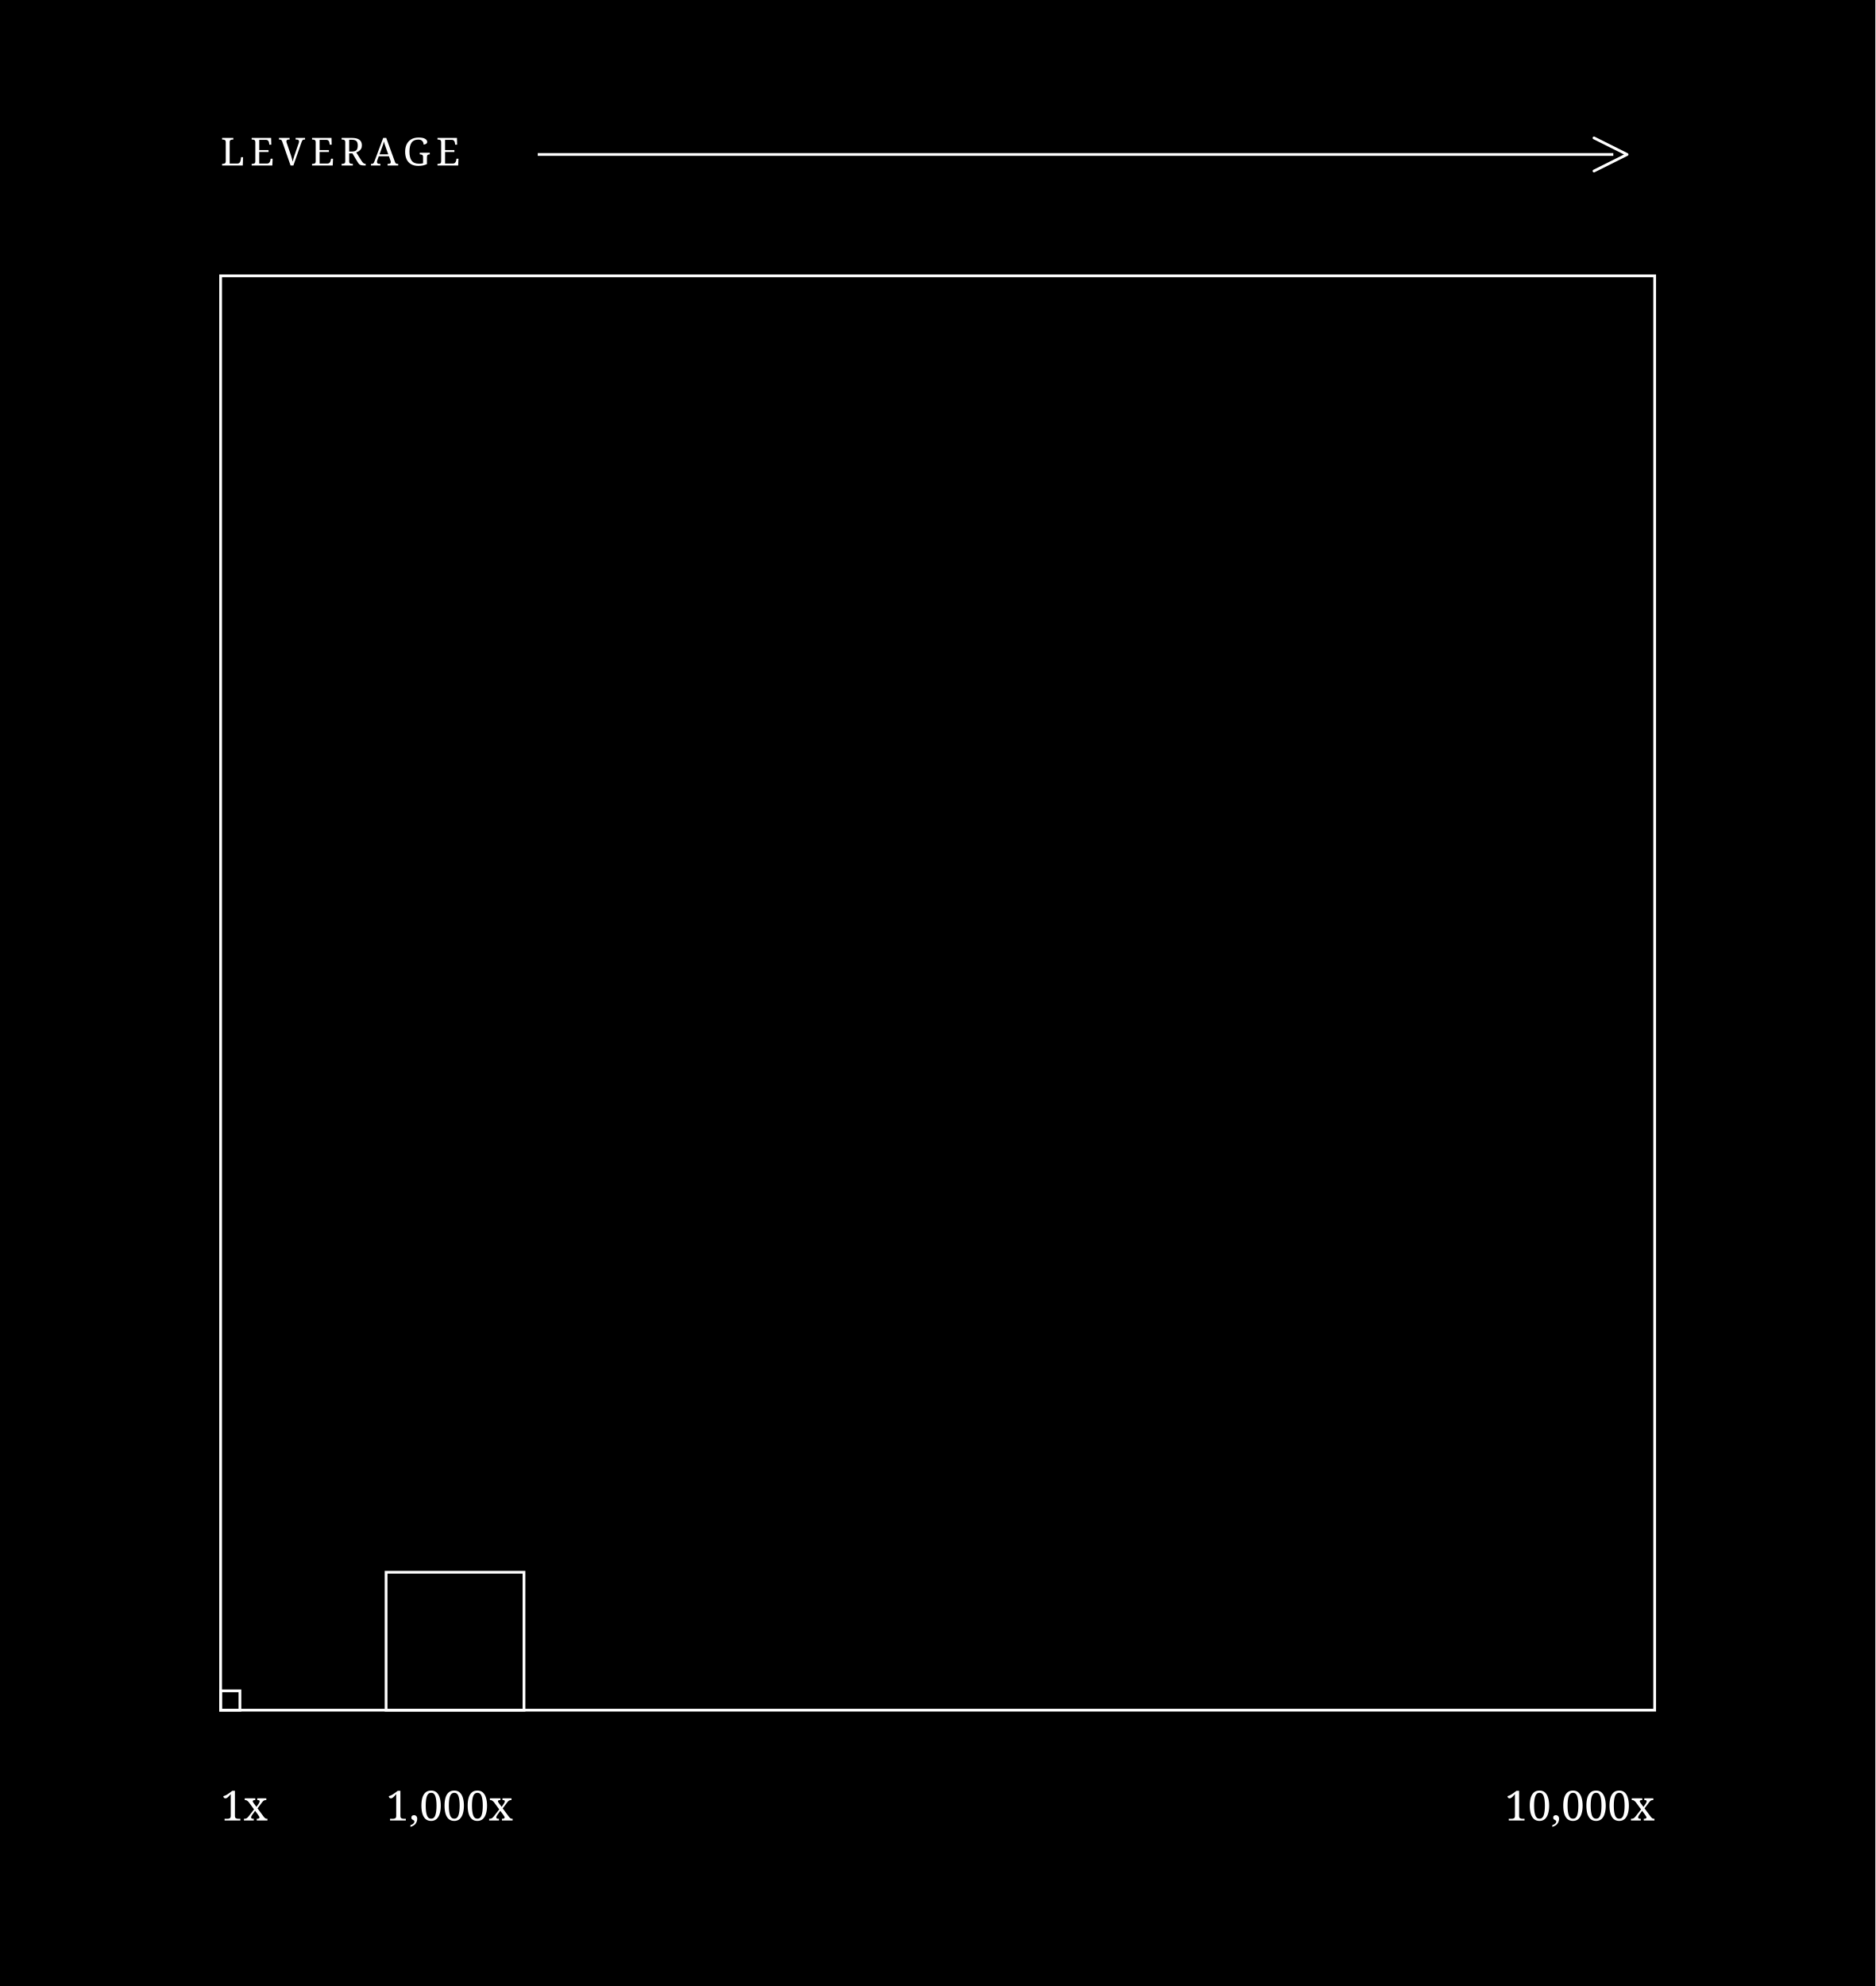
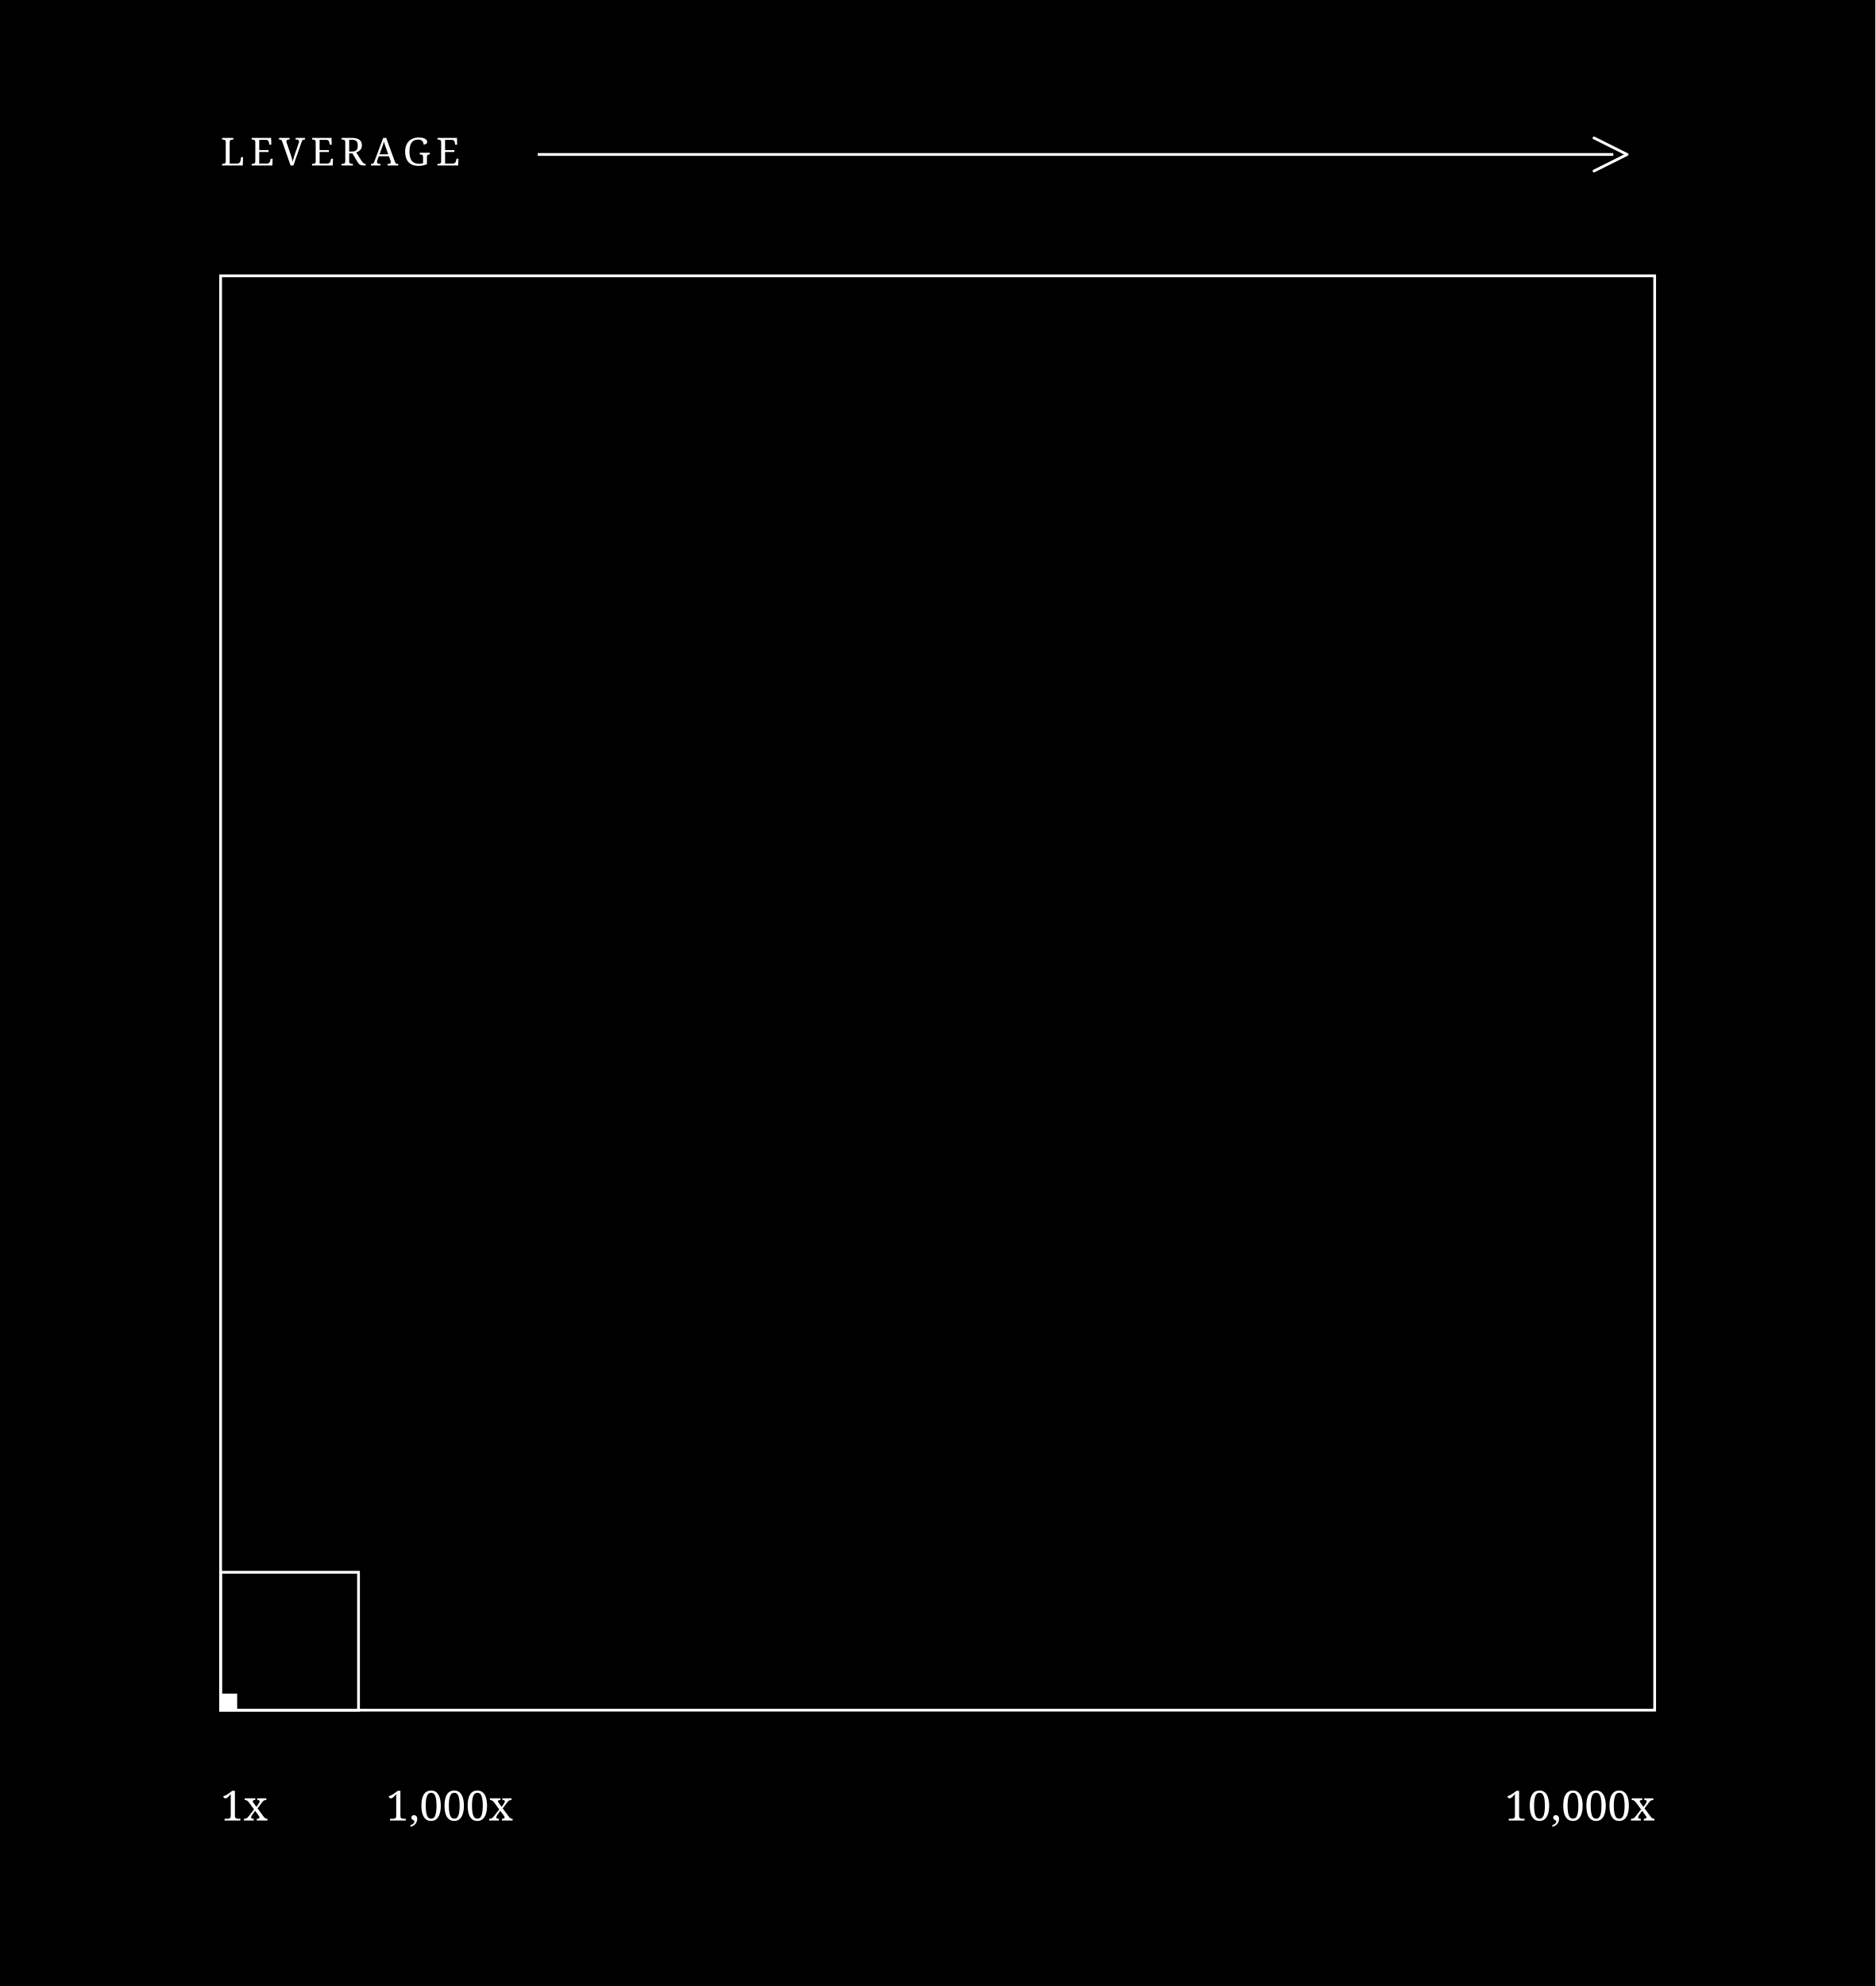
<svg xmlns="http://www.w3.org/2000/svg" width="100%" viewBox="0 0 680 720" role="img" style="">
  <defs>

</defs>
  <rect x="0" y="0" width="680" height="720" fill="#000" style="fill:rgb(0, 0, 0);stroke:none;color:rgb(255, 255, 255);stroke-width:1px;stroke-linecap:butt;stroke-linejoin:miter;opacity:1;font-family:&quot;Anthropic Sans&quot;, -apple-system, &quot;system-ui&quot;, &quot;Segoe UI&quot;, sans-serif;font-size:16px;font-weight:400;text-anchor:start;dominant-baseline:auto" />
  <text x="80" y="60" font-size="14" font-weight="500" letter-spacing="2" style="fill:rgb(255, 255, 255);stroke:none;color:rgb(255, 255, 255);stroke-width:1px;stroke-linecap:butt;stroke-linejoin:miter;opacity:1;font-family:&quot;Source Serif 4&quot;, Georgia, serif;font-size:14px;font-weight:500;text-anchor:start;dominant-baseline:auto">LEVERAGE</text>
  <line x1="195" y1="56" x2="585" y2="56" stroke="#fff" stroke-width="1" style="fill:rgb(0, 0, 0);stroke:rgb(255, 255, 255);color:rgb(255, 255, 255);stroke-width:1px;stroke-linecap:butt;stroke-linejoin:miter;opacity:1;font-family:&quot;Anthropic Sans&quot;, -apple-system, &quot;system-ui&quot;, &quot;Segoe UI&quot;, sans-serif;font-size:16px;font-weight:400;text-anchor:start;dominant-baseline:auto" />
  <path d="M 578 50 L 590 56 L 578 62" fill="none" stroke="#fff" stroke-width="1" stroke-linecap="round" stroke-linejoin="round" style="fill:none;stroke:rgb(255, 255, 255);color:rgb(255, 255, 255);stroke-width:1px;stroke-linecap:round;stroke-linejoin:round;opacity:1;font-family:&quot;Anthropic Sans&quot;, -apple-system, &quot;system-ui&quot;, &quot;Segoe UI&quot;, sans-serif;font-size:16px;font-weight:400;text-anchor:start;dominant-baseline:auto" />
  <rect x="80" y="100" width="520" height="520" fill="none" stroke="#fff" stroke-width="1" style="fill:none;stroke:rgb(255, 255, 255);color:rgb(255, 255, 255);stroke-width:1px;stroke-linecap:butt;stroke-linejoin:miter;opacity:1;font-family:&quot;Anthropic Sans&quot;, -apple-system, &quot;system-ui&quot;, &quot;Segoe UI&quot;, sans-serif;font-size:16px;font-weight:400;text-anchor:start;dominant-baseline:auto" />
-   <rect x="80" y="613" width="7" height="7" fill="none" stroke="#fff" stroke-width="1" style="fill:none;stroke:rgb(255, 255, 255);color:rgb(255, 255, 255);stroke-width:1px;stroke-linecap:butt;stroke-linejoin:miter;opacity:1;font-family:&quot;Anthropic Sans&quot;, -apple-system, &quot;system-ui&quot;, &quot;Segoe UI&quot;, sans-serif;font-size:16px;font-weight:400;text-anchor:start;dominant-baseline:auto" />
-   <rect x="140" y="570" width="50" height="50" fill="none" stroke="#fff" stroke-width="1" style="fill:none;stroke:rgb(255, 255, 255);color:rgb(255, 255, 255);stroke-width:1px;stroke-linecap:butt;stroke-linejoin:miter;opacity:1;font-family:&quot;Anthropic Sans&quot;, -apple-system, &quot;system-ui&quot;, &quot;Segoe UI&quot;, sans-serif;font-size:16px;font-weight:400;text-anchor:start;dominant-baseline:auto" />
+   <rect x="80" y="570" width="50" height="50" fill="none" stroke="#fff" stroke-width="1" style="fill:none;stroke:rgb(255, 255, 255);color:rgb(255, 255, 255);stroke-width:1px;stroke-linecap:butt;stroke-linejoin:miter;opacity:1;font-family:&quot;Anthropic Sans&quot;, -apple-system, &quot;system-ui&quot;, &quot;Segoe UI&quot;, sans-serif;font-size:16px;font-weight:400;text-anchor:start;dominant-baseline:auto" />
+   <rect x="80" y="614" width="6" height="6" fill="#fff" stroke="none" style="fill:rgb(255, 255, 255);stroke:none;color:rgb(255, 255, 255);stroke-width:1px;stroke-linecap:butt;stroke-linejoin:miter;opacity:1;font-family:&quot;Anthropic Sans&quot;, -apple-system, &quot;system-ui&quot;, &quot;Segoe UI&quot;, sans-serif;font-size:16px;font-weight:400;text-anchor:start;dominant-baseline:auto" />
  <text x="80" y="660" font-size="15" font-weight="400" style="fill:rgb(255, 255, 255);stroke:none;color:rgb(255, 255, 255);stroke-width:1px;stroke-linecap:butt;stroke-linejoin:miter;opacity:1;font-family:&quot;Source Serif 4&quot;, Georgia, serif;font-size:15px;font-weight:400;text-anchor:start;dominant-baseline:auto">1x</text>
  <text x="140" y="660" font-size="15" font-weight="400" style="fill:rgb(255, 255, 255);stroke:none;color:rgb(255, 255, 255);stroke-width:1px;stroke-linecap:butt;stroke-linejoin:miter;opacity:1;font-family:&quot;Source Serif 4&quot;, Georgia, serif;font-size:15px;font-weight:400;text-anchor:start;dominant-baseline:auto">1,000x</text>
  <text x="600" y="660" font-size="15" font-weight="400" text-anchor="end" style="fill:rgb(255, 255, 255);stroke:none;color:rgb(255, 255, 255);stroke-width:1px;stroke-linecap:butt;stroke-linejoin:miter;opacity:1;font-family:&quot;Source Serif 4&quot;, Georgia, serif;font-size:15px;font-weight:400;text-anchor:end;dominant-baseline:auto">10,000x</text>
</svg>
